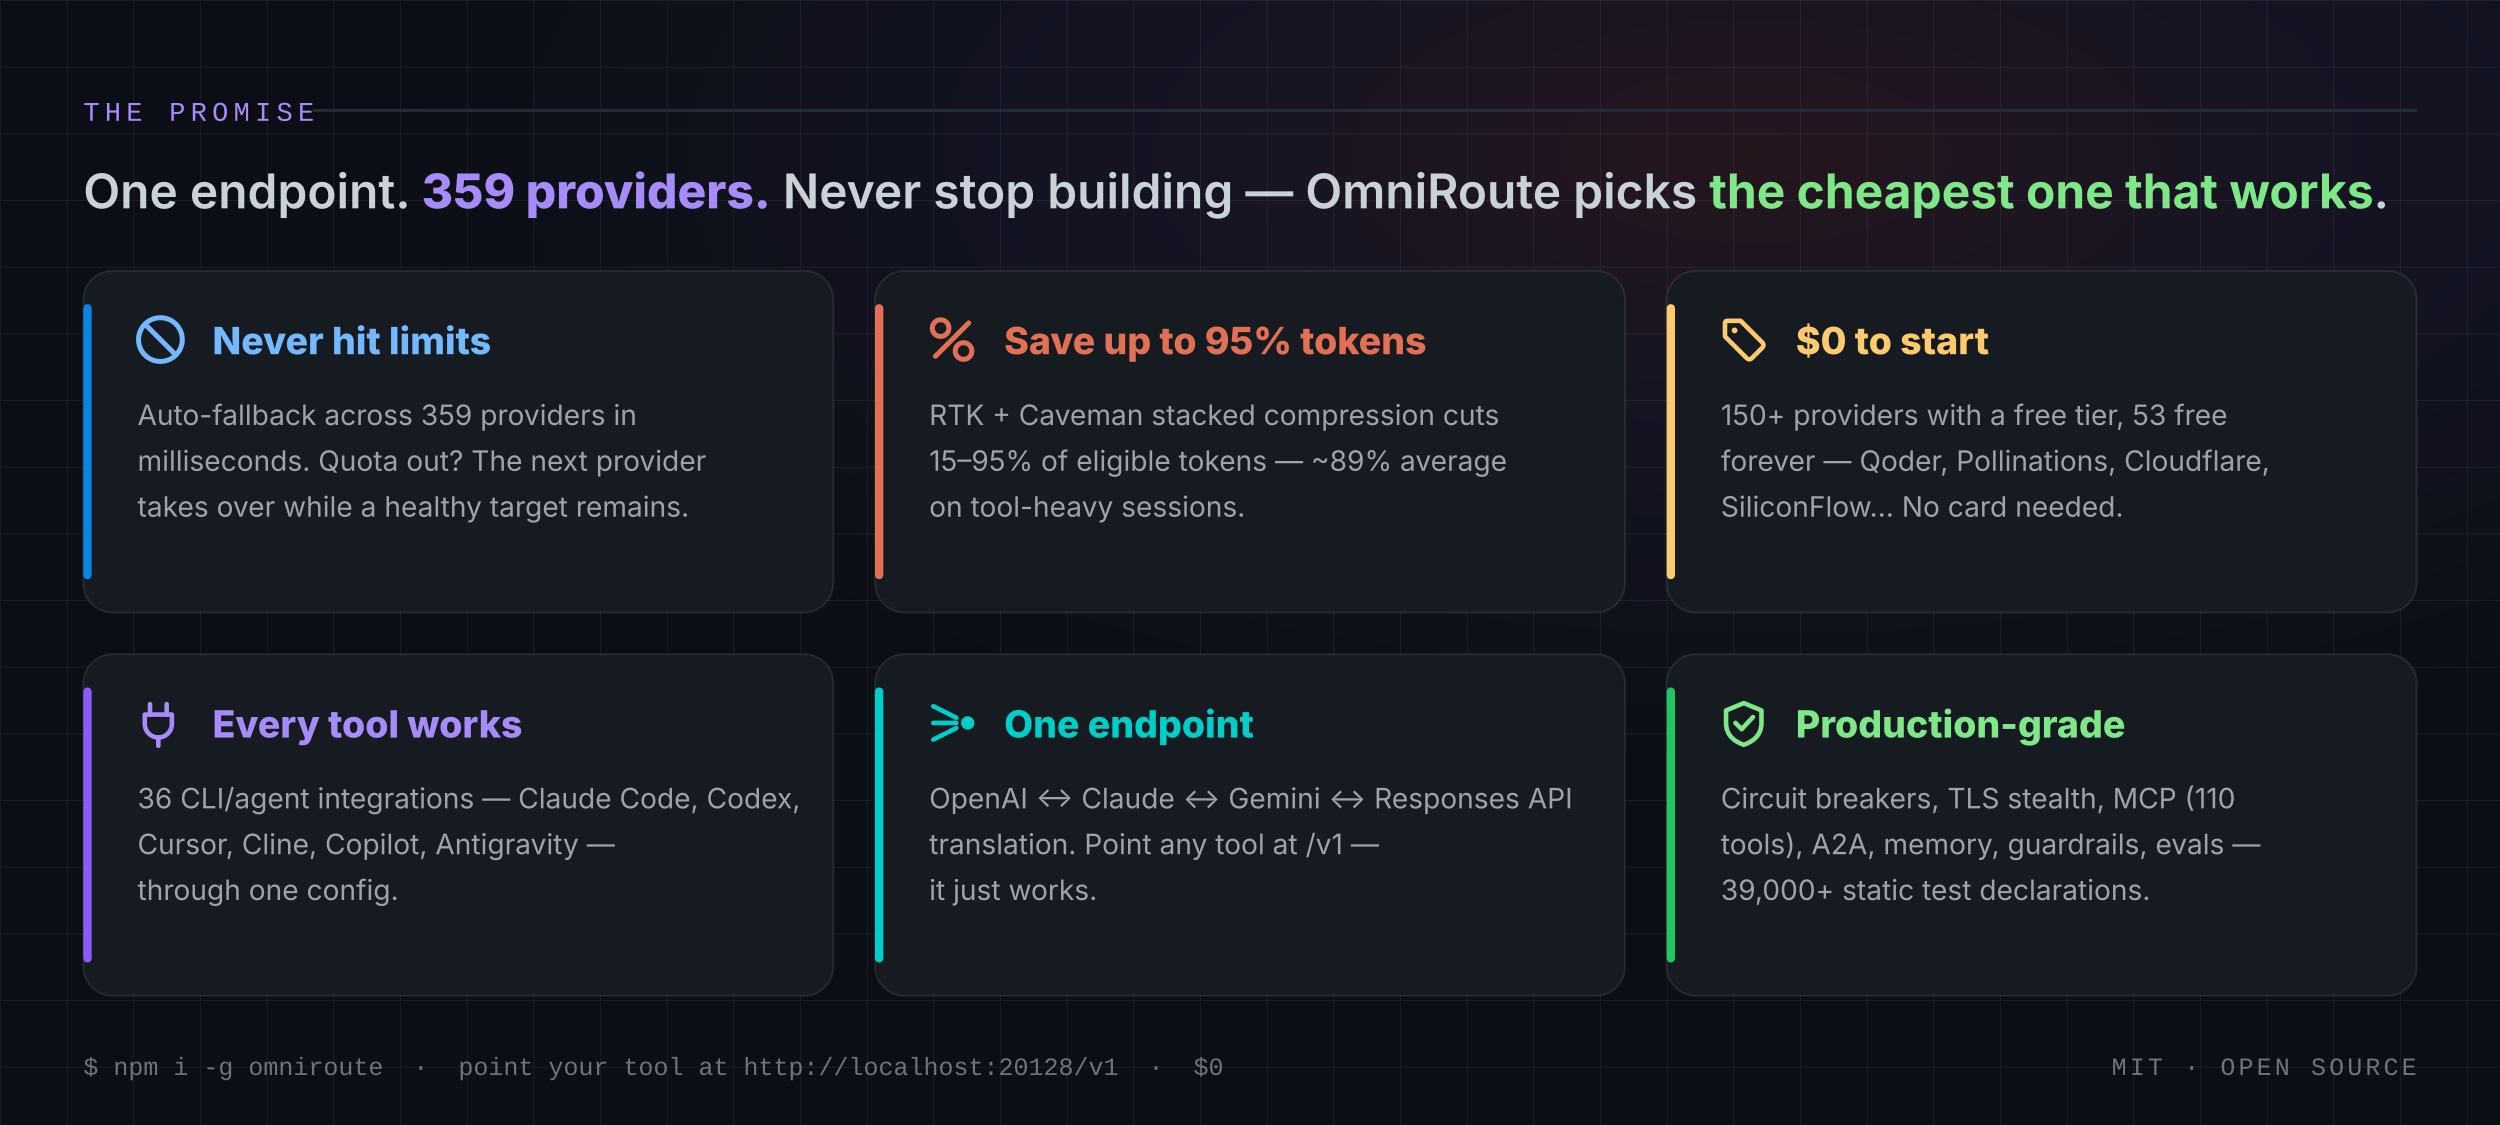
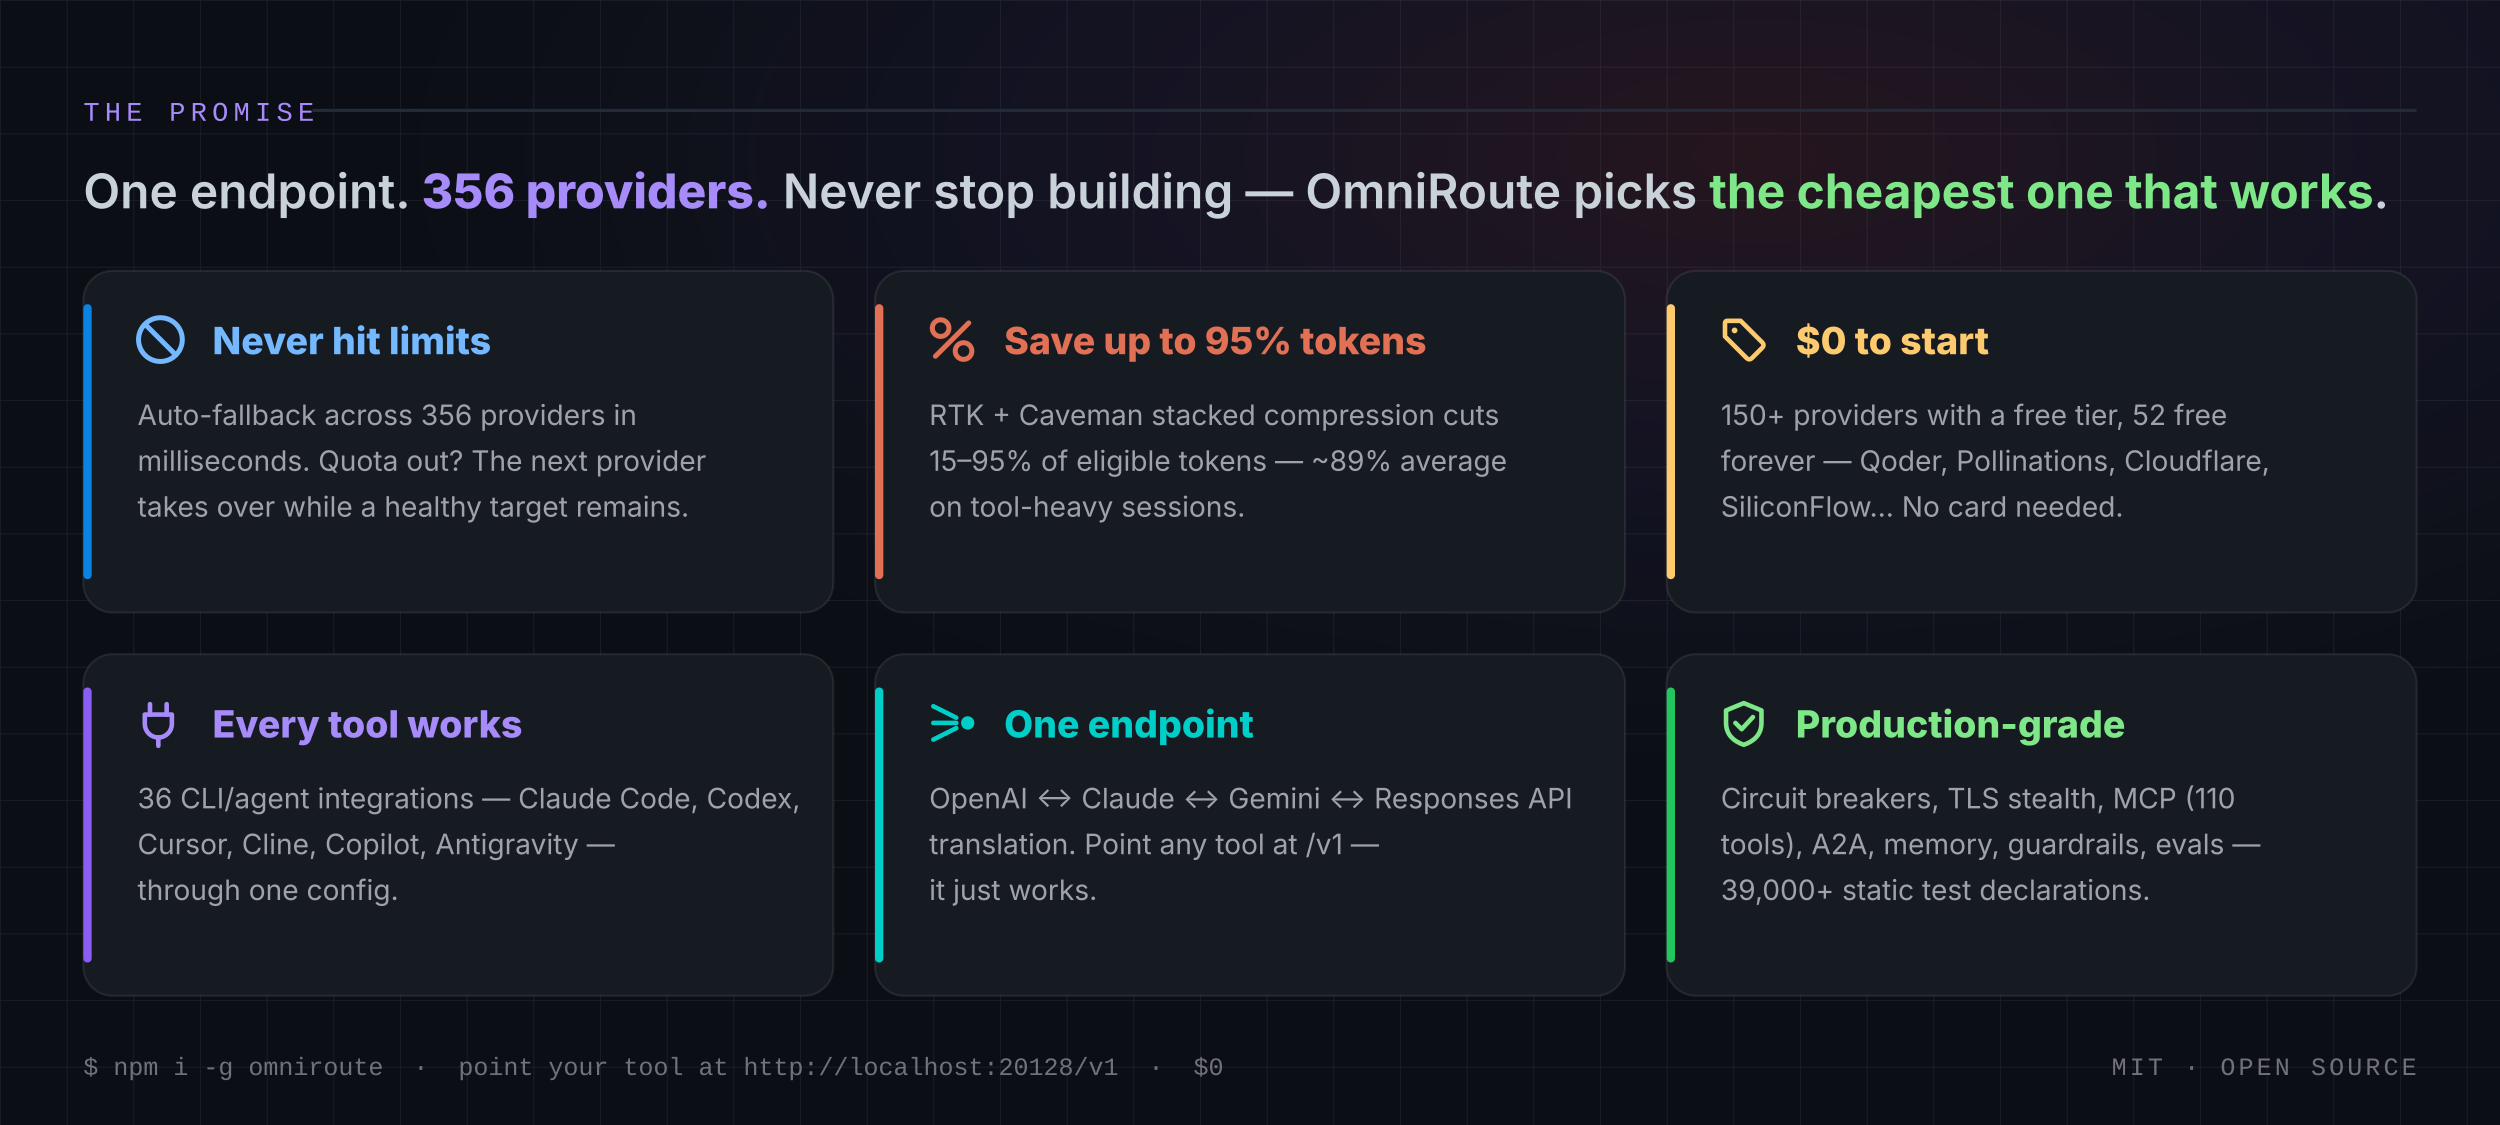
- <svg xmlns="http://www.w3.org/2000/svg" viewBox="0 0 1200 540" role="img" aria-label="The OmniRoute promise: one endpoint and 359 providers. Six pillars. Resilient fallback: automatic routing continues while another healthy target is available. Save up to 95 percent of eligible tokens: RTK plus Caveman stacked compression averages about 89 percent on tool-heavy sessions. Zero dollars to start: 150+ providers with a free tier and 54 recurring or keyless free-forever providers. Every tool works: 36 CLI and agent integration records, including Claude Code, Codex, Cursor, Cline, Copilot and Antigravity, through one config. One endpoint: OpenAI, Claude, Gemini and Responses API translation at /v1. Production controls: circuit breakers, TLS stealth, MCP with 110 tools, A2A, memory, guardrails, evals, and 39,000+ static test declarations across 5,100+ tracked test files.">
+ <svg xmlns="http://www.w3.org/2000/svg" viewBox="0 0 1200 540" role="img" aria-label="The OmniRoute promise: one endpoint and 356 providers. Six pillars. Resilient fallback: automatic routing continues while another healthy target is available. Save up to 95 percent of eligible tokens: RTK plus Caveman stacked compression averages about 89 percent on tool-heavy sessions. Zero dollars to start: 150+ providers with a free tier and 52 recurring or keyless free-forever providers. Every tool works: 36 CLI and agent integration records, including Claude Code, Codex, Cursor, Cline, Copilot and Antigravity, through one config. One endpoint: OpenAI, Claude, Gemini and Responses API translation at /v1. Production controls: circuit breakers, TLS stealth, MCP with 110 tools, A2A, memory, guardrails, evals, and 39,000+ static test declarations across 5,100+ tracked test files.">
  <defs>
    <pattern id="gridPaperP" width="32" height="32" patternUnits="userSpaceOnUse">
      <path d="M 32 0 L 0 0 0 32" fill="none" stroke="#ffffff" stroke-opacity="0.06" stroke-width="1" />
    </pattern>
    <radialGradient id="bgGlowP" cx="70%" cy="14%" r="55%">
      <stop offset="0%" stop-color="#e54d5e" stop-opacity="0.12" />
      <stop offset="55%" stop-color="#8b5cf6" stop-opacity="0.06" />
      <stop offset="100%" stop-color="#6366f1" stop-opacity="0" />
    </radialGradient>
  </defs>
  <rect width="1200" height="540" fill="#0b0e14" />
  <rect width="1200" height="540" fill="url(#gridPaperP)" />
  <rect width="1200" height="540" fill="url(#bgGlowP)" />
  <g>
    <text x="40" y="58" font-family="Consolas, 'Courier New', monospace" font-size="13" letter-spacing="2.5" fill="#a78bfa">THE PROMISE</text>
    <line x1="150" y1="53" x2="1160" y2="53" stroke="#232b38" stroke-width="1.5" />
  </g>
  <g>
-     <text x="40" y="100" font-family="Inter, 'Segoe UI', Arial, Helvetica, system-ui, sans-serif" font-size="23" font-weight="600" fill="#c9d1d9">One endpoint. <tspan fill="#a78bfa" font-weight="800">359 providers.</tspan> Never stop building — OmniRoute picks <tspan fill="#7ee787" font-weight="700">the cheapest one that works</tspan>.</text>
+     <text x="40" y="100" font-family="Inter, 'Segoe UI', Arial, Helvetica, system-ui, sans-serif" font-size="23" font-weight="600" fill="#c9d1d9">One endpoint. <tspan fill="#a78bfa" font-weight="800">356 providers.</tspan> Never stop building — OmniRoute picks <tspan fill="#7ee787" font-weight="700">the cheapest one that works</tspan>.</text>
  </g>
  <g font-family="Inter, 'Segoe UI', Arial, Helvetica, system-ui, sans-serif">
    <g>
      <rect x="40" y="130" width="360" height="164" rx="14" fill="#161b22" stroke="#ffffff" stroke-opacity="0.08" stroke-width="1" />
      <rect x="40" y="130" width="360" height="164" rx="14" fill="none" stroke="#74b9ff" stroke-width="1.5" opacity="0">
        <animate attributeName="opacity" values="0;0.9;0;0" keyTimes="0;0.055;0.12;1" dur="12s" begin="3s" repeatCount="indefinite" />
      </rect>
      <rect x="40" y="146" width="4" height="132" rx="2" fill="#0984e3" />
      <g transform="translate(66,152)" stroke="#74b9ff" stroke-width="2.4" fill="none" stroke-linecap="round">
        <circle cx="11" cy="11" r="10.5" />
        <line x1="3.9" y1="3.9" x2="18.1" y2="18.1" />
      </g>
      <text x="102" y="170" font-size="18" font-weight="800" fill="#74b9ff">Never hit limits</text>
-       <text x="66" y="204" font-size="13.5" fill="#a1a1aa">Auto-fallback across 359 providers in</text>
+       <text x="66" y="204" font-size="13.5" fill="#a1a1aa">Auto-fallback across 356 providers in</text>
      <text x="66" y="226" font-size="13.5" fill="#a1a1aa">milliseconds. Quota out? The next provider</text>
      <text x="66" y="248" font-size="13.5" fill="#a1a1aa">takes over while a healthy target remains.</text>
    </g>
    <g>
      <rect x="420" y="130" width="360" height="164" rx="14" fill="#161b22" stroke="#ffffff" stroke-opacity="0.08" stroke-width="1" />
      <rect x="420" y="130" width="360" height="164" rx="14" fill="none" stroke="#e17055" stroke-width="1.5" opacity="0">
        <animate attributeName="opacity" values="0;0;0.9;0;0" keyTimes="0;0.167;0.222;0.287;1" dur="12s" begin="3s" repeatCount="indefinite" />
      </rect>
      <rect x="420" y="146" width="4" height="132" rx="2" fill="#e17055" />
      <g transform="translate(446,152)" stroke="#e17055" stroke-width="2.4" fill="none" stroke-linecap="round">
        <circle cx="5.5" cy="5.5" r="4" />
        <circle cx="16.5" cy="16.5" r="4" />
        <line x1="19" y1="3" x2="3" y2="19" />
      </g>
      <text x="482" y="170" font-size="18" font-weight="800" fill="#e17055">Save up to 95% tokens</text>
      <text x="446" y="204" font-size="13.5" fill="#a1a1aa">RTK + Caveman stacked compression cuts</text>
      <text x="446" y="226" font-size="13.5" fill="#a1a1aa">15–95% of eligible tokens — ~89% average</text>
      <text x="446" y="248" font-size="13.5" fill="#a1a1aa">on tool-heavy sessions.</text>
    </g>
    <g>
      <rect x="800" y="130" width="360" height="164" rx="14" fill="#161b22" stroke="#ffffff" stroke-opacity="0.08" stroke-width="1" />
      <rect x="800" y="130" width="360" height="164" rx="14" fill="none" stroke="#fdcb6e" stroke-width="1.5" opacity="0">
        <animate attributeName="opacity" values="0;0;0.9;0;0" keyTimes="0;0.334;0.389;0.454;1" dur="12s" begin="3s" repeatCount="indefinite" />
      </rect>
      <rect x="800" y="146" width="4" height="132" rx="2" fill="#fdcb6e" />
      <g transform="translate(826,152)" stroke="#fdcb6e" stroke-width="2.2" fill="none" stroke-linecap="round" stroke-linejoin="round">
        <path d="M 2,9.5 L 2,3 A 1,1 0 0 1 3,2 L 9.5,2 L 20,12.5 A 1.6,1.6 0 0 1 20,14.8 L 14.8,20 A 1.6,1.6 0 0 1 12.5,20 Z" />
        <circle cx="6.6" cy="6.6" r="1.4" fill="#fdcb6e" stroke="none" />
      </g>
      <text x="862" y="170" font-size="18" font-weight="800" fill="#fdcb6e">$0 to start</text>
-       <text x="826" y="204" font-size="13.5" fill="#a1a1aa">150+ providers with a free tier, 53 free</text>
+       <text x="826" y="204" font-size="13.5" fill="#a1a1aa">150+ providers with a free tier, 52 free</text>
      <text x="826" y="226" font-size="13.5" fill="#a1a1aa">forever — Qoder, Pollinations, Cloudflare,</text>
      <text x="826" y="248" font-size="13.5" fill="#a1a1aa">SiliconFlow… No card needed.</text>
    </g>
    <g>
      <rect x="40" y="314" width="360" height="164" rx="14" fill="#161b22" stroke="#ffffff" stroke-opacity="0.08" stroke-width="1" />
      <rect x="40" y="314" width="360" height="164" rx="14" fill="none" stroke="#a78bfa" stroke-width="1.5" opacity="0">
        <animate attributeName="opacity" values="0;0;0.9;0;0" keyTimes="0;0.5;0.555;0.62;1" dur="12s" begin="3s" repeatCount="indefinite" />
      </rect>
      <rect x="40" y="330" width="4" height="132" rx="2" fill="#8b5cf6" />
      <g transform="translate(66,336)" stroke="#a78bfa" stroke-width="2.2" fill="none" stroke-linecap="round" stroke-linejoin="round">
        <path d="M 6,2 L 6,7 M 14,2 L 14,7" />
        <path d="M 3.5,7 L 16.5,7 L 16.5,11.5 A 6.5,6.5 0 0 1 10,18 A 6.5,6.5 0 0 1 3.5,11.5 Z" />
        <path d="M 10,18 L 10,22" />
      </g>
      <text x="102" y="354" font-size="18" font-weight="800" fill="#a78bfa">Every tool works</text>
      <text x="66" y="388" font-size="13.5" fill="#a1a1aa">36 CLI/agent integrations — Claude Code, Codex,</text>
      <text x="66" y="410" font-size="13.5" fill="#a1a1aa">Cursor, Cline, Copilot, Antigravity —</text>
      <text x="66" y="432" font-size="13.5" fill="#a1a1aa">through one config.</text>
    </g>
    <g>
      <rect x="420" y="314" width="360" height="164" rx="14" fill="#161b22" stroke="#ffffff" stroke-opacity="0.08" stroke-width="1" />
      <rect x="420" y="314" width="360" height="164" rx="14" fill="none" stroke="#00cec9" stroke-width="1.5" opacity="0">
        <animate attributeName="opacity" values="0;0;0.9;0;0" keyTimes="0;0.667;0.722;0.787;1" dur="12s" begin="3s" repeatCount="indefinite" />
      </rect>
      <rect x="420" y="330" width="4" height="132" rx="2" fill="#00cec9" />
      <g transform="translate(446,336)" stroke="#00cec9" stroke-width="2.2" fill="none" stroke-linecap="round">
        <path d="M 2,3 L 13,8.5 M 2,11 L 13,11 M 2,19 L 13,13.5" />
        <circle cx="18.5" cy="11" r="3.2" fill="#00cec9" stroke="none" />
      </g>
      <text x="482" y="354" font-size="18" font-weight="800" fill="#00cec9">One endpoint</text>
      <text x="446" y="388" font-size="13.5" fill="#a1a1aa">OpenAI ↔ Claude ↔ Gemini ↔ Responses API</text>
      <text x="446" y="410" font-size="13.5" fill="#a1a1aa">translation. Point any tool at /v1 —</text>
      <text x="446" y="432" font-size="13.5" fill="#a1a1aa">it just works.</text>
    </g>
    <g>
      <rect x="800" y="314" width="360" height="164" rx="14" fill="#161b22" stroke="#ffffff" stroke-opacity="0.08" stroke-width="1" />
      <rect x="800" y="314" width="360" height="164" rx="14" fill="none" stroke="#7ee787" stroke-width="1.5" opacity="0">
        <animate attributeName="opacity" values="0;0;0.9;0;0" keyTimes="0;0.834;0.889;0.954;1" dur="12s" begin="3s" repeatCount="indefinite" />
      </rect>
      <rect x="800" y="330" width="4" height="132" rx="2" fill="#22c55e" />
      <g transform="translate(826,336)" stroke="#7ee787" stroke-width="2.2" fill="none" stroke-linecap="round" stroke-linejoin="round">
        <path d="M 11,1.5 L 19.5,5 L 19.5,11 C 19.5,16.5 16,19.8 11,21.5 C 6,19.8 2.5,16.5 2.5,11 L 2.5,5 Z" />
        <path d="M 7,11 L 10,14 L 15.4,8.2" />
      </g>
      <text x="862" y="354" font-size="18" font-weight="800" fill="#7ee787">Production-grade</text>
      <text x="826" y="388" font-size="13.5" fill="#a1a1aa">Circuit breakers, TLS stealth, MCP (110</text>
      <text x="826" y="410" font-size="13.5" fill="#a1a1aa">tools), A2A, memory, guardrails, evals —</text>
      <text x="826" y="432" font-size="13.5" fill="#a1a1aa">39,000+ static test declarations.</text>
    </g>
  </g>
  <g>
    <text x="40" y="516" font-family="Consolas, 'Courier New', monospace" font-size="12" fill="#71717a">$ npm i -g omniroute  ·  point your tool at http://localhost:20128/v1  ·  $0</text>
    <text x="1160" y="516" text-anchor="end" font-family="Consolas, 'Courier New', monospace" font-size="12" letter-spacing="1.5" fill="#71717a">MIT · OPEN SOURCE</text>
  </g>
</svg>
